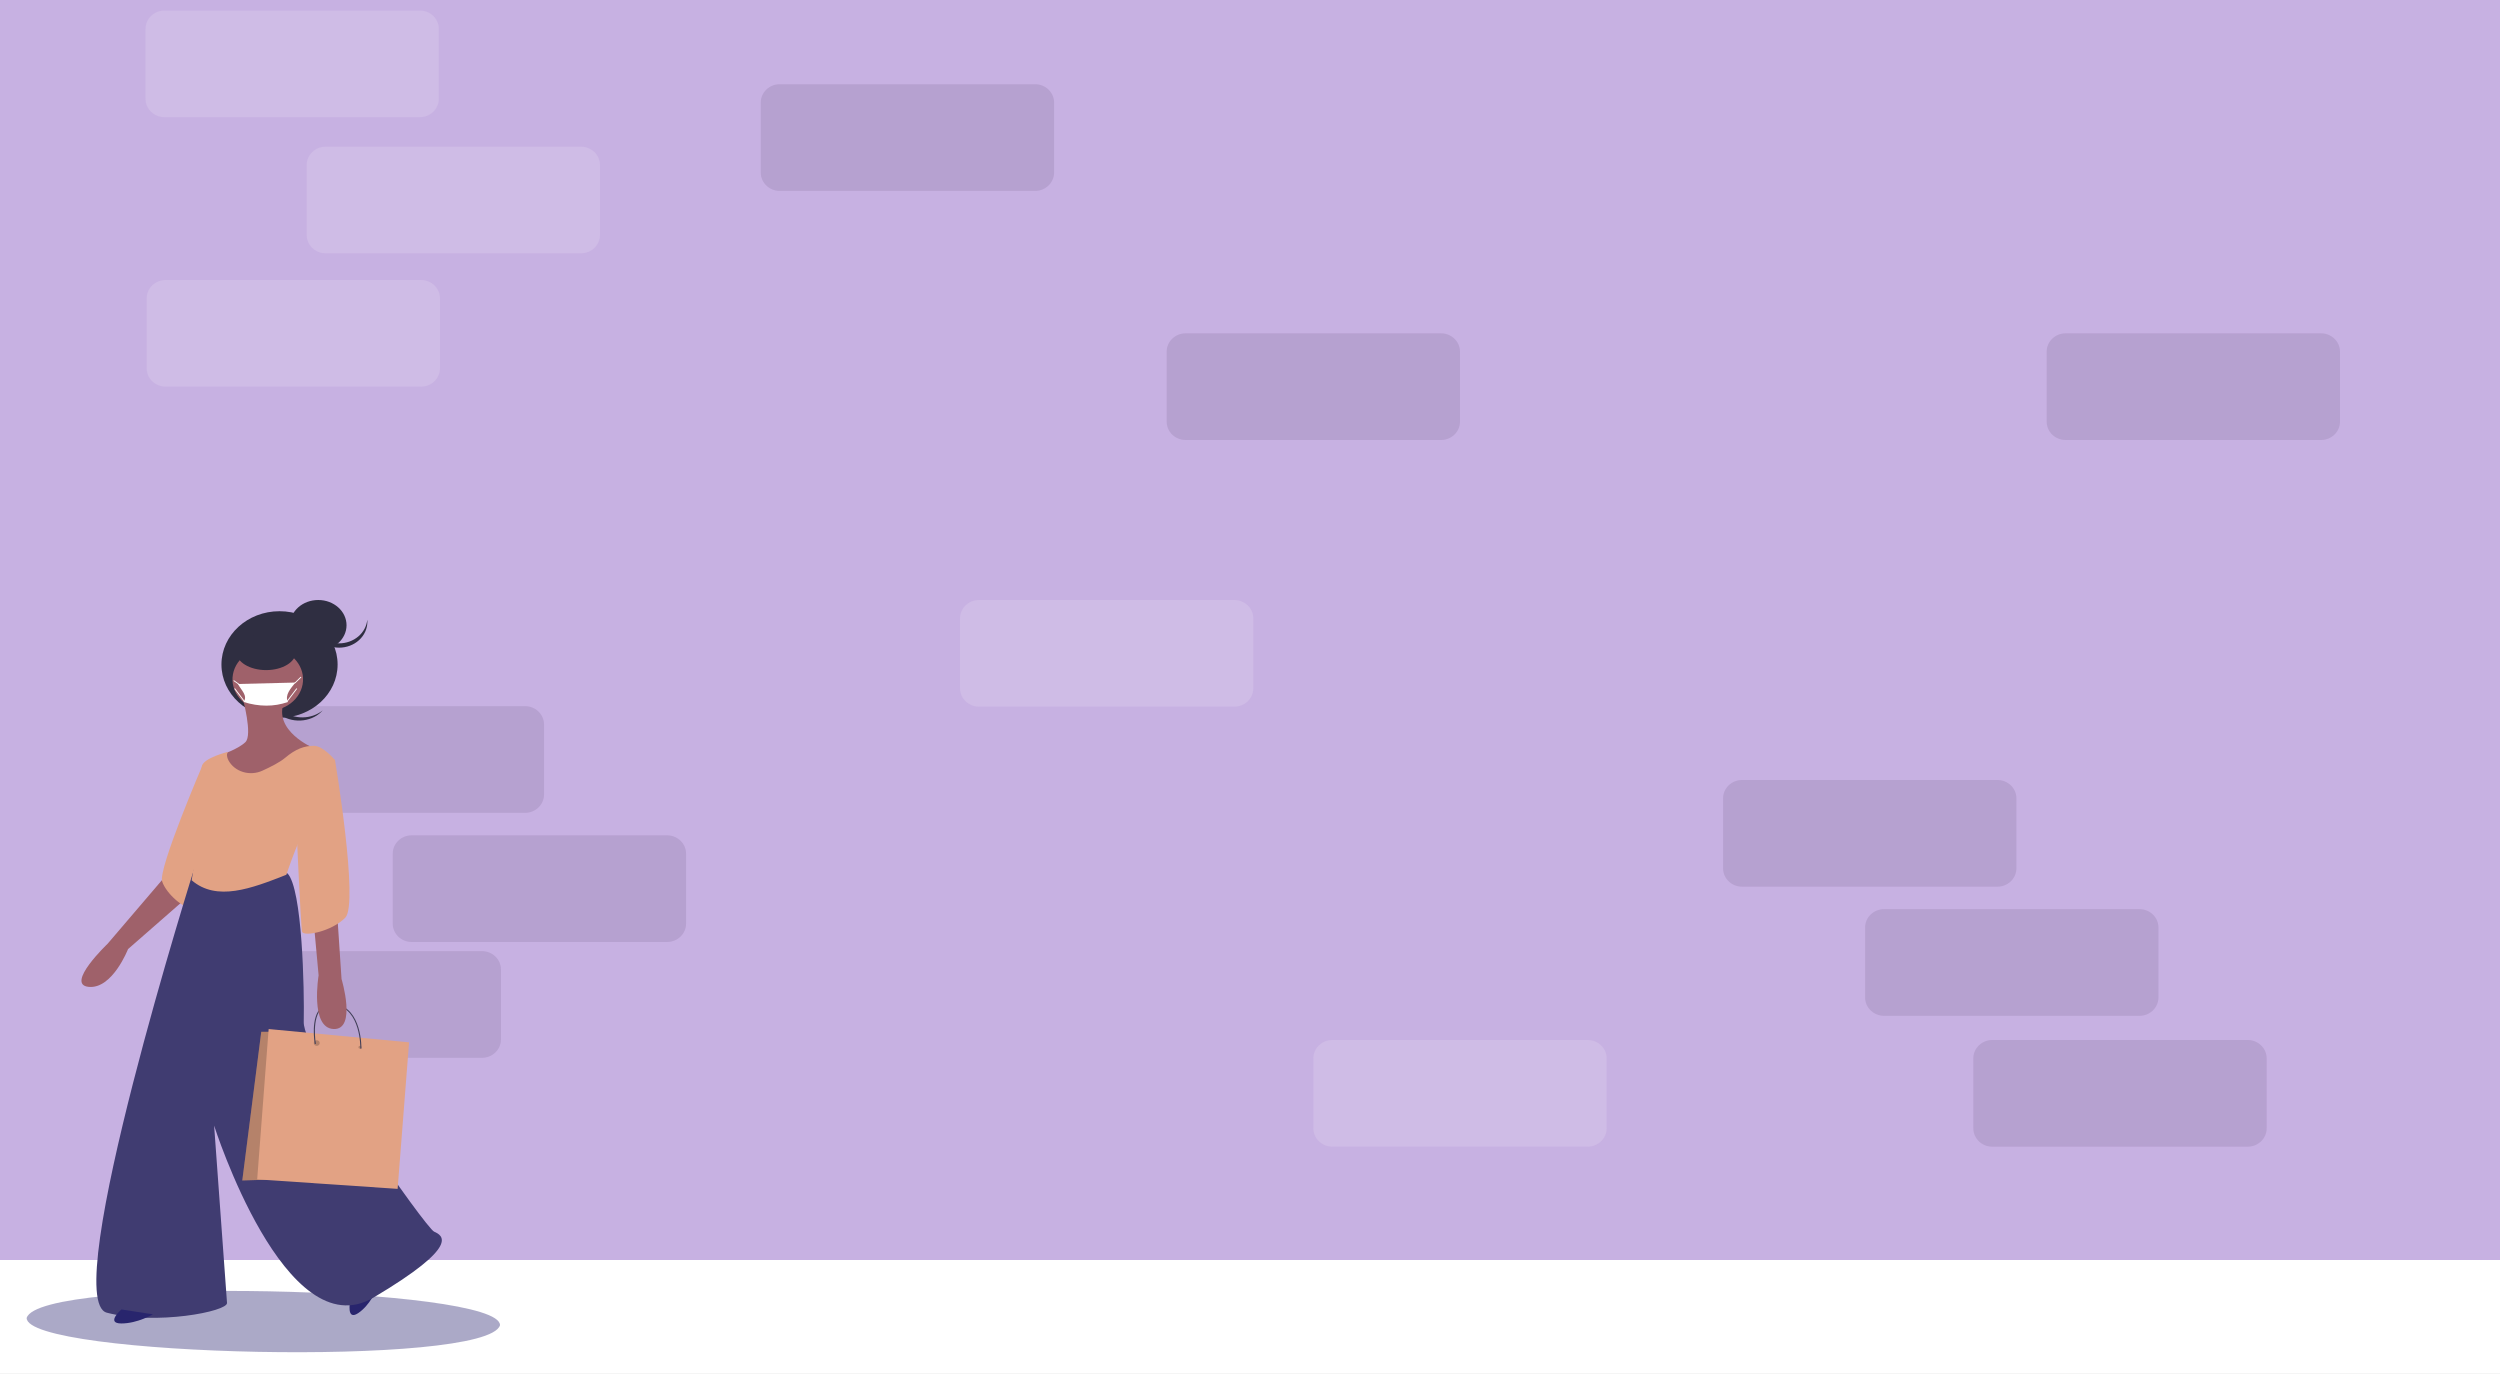
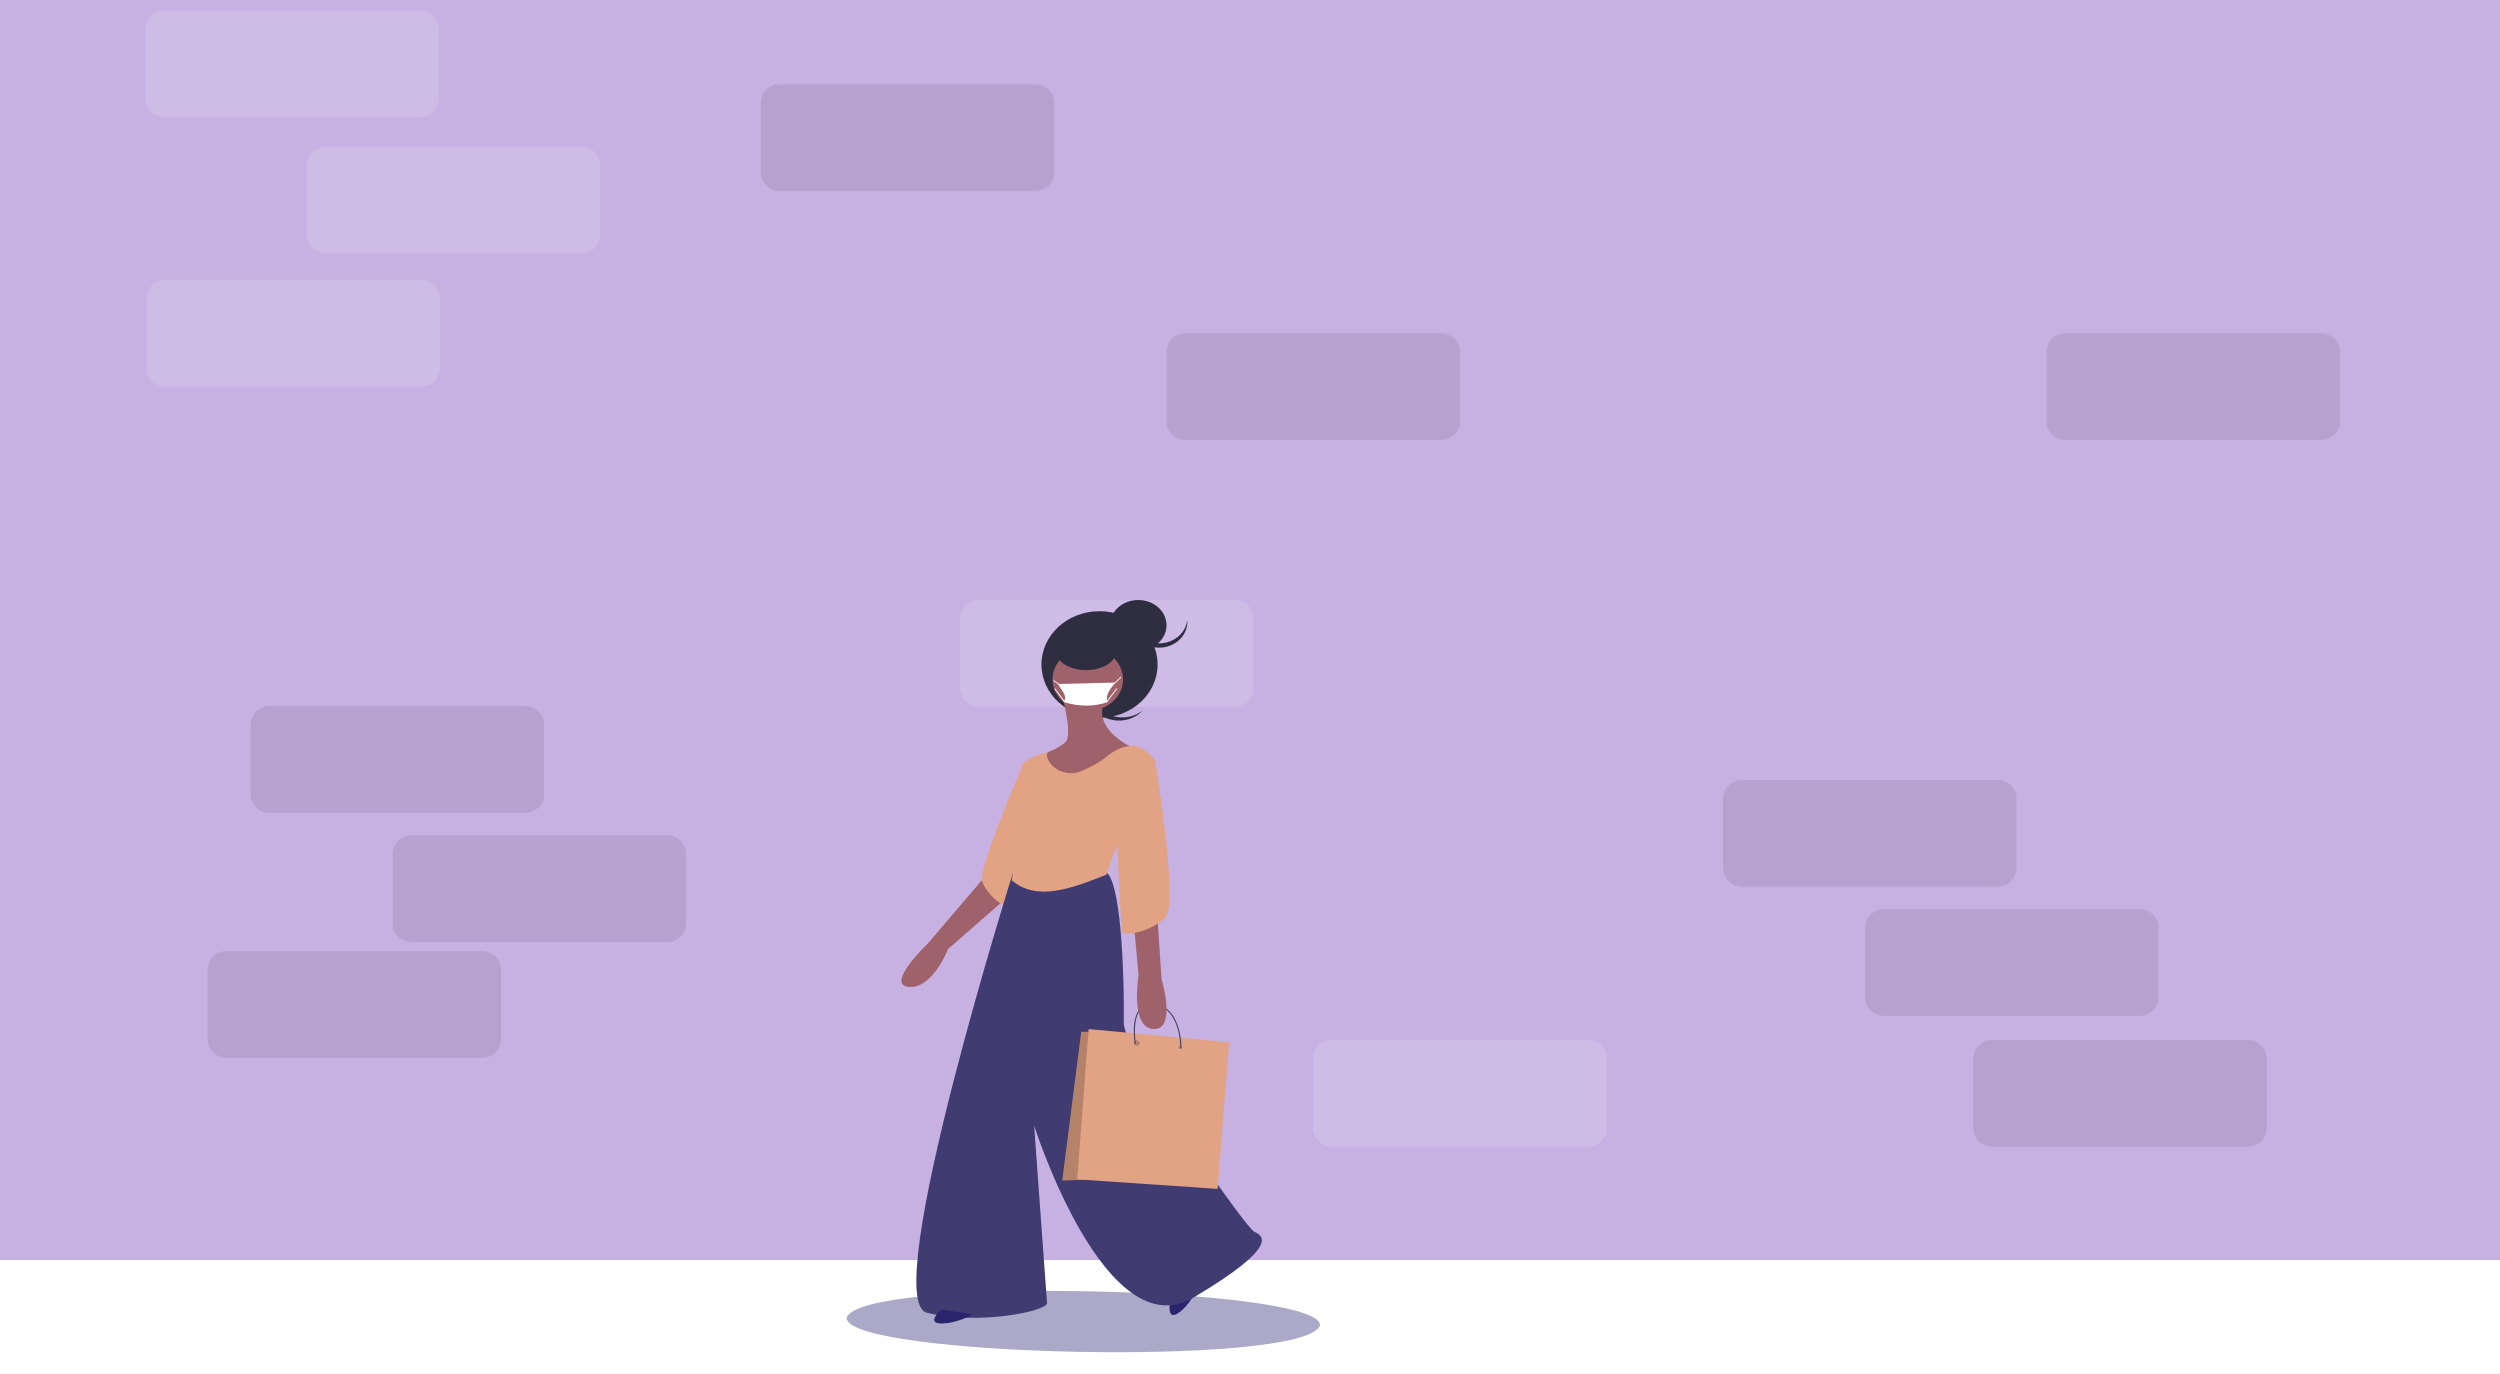
<svg xmlns="http://www.w3.org/2000/svg" width="375" height="206" viewBox="0 0 375 206" fill="none">
  <rect width="375" height="206" fill="white" />
  <rect width="375" height="189" fill="#C7B1E2" />
  <path opacity="0.2" d="M62.983 1.579H24.67C23.1 1.579 21.826 2.814 21.826 4.337V14.822C21.826 16.345 23.1 17.579 24.67 17.579H62.983C64.553 17.579 65.826 16.345 65.826 14.822V4.337C65.826 2.814 64.553 1.579 62.983 1.579Z" fill="#EFE4F4" />
  <path opacity="0.2" d="M87.156 22H48.843C47.273 22 46 23.235 46 24.757V35.243C46 36.766 47.273 38 48.843 38H87.156C88.727 38 90 36.766 90 35.243V24.757C90 23.235 88.727 22 87.156 22Z" fill="#EFE4F4" />
  <path opacity="0.1" d="M155.271 12.635H116.958C115.387 12.635 114.114 13.87 114.114 15.393V25.878C114.114 27.401 115.387 28.635 116.958 28.635H155.271C156.841 28.635 158.114 27.401 158.114 25.878V15.393C158.114 13.87 156.841 12.635 155.271 12.635Z" fill="#1E0728" />
  <path opacity="0.1" d="M348.157 50H309.843C308.273 50 307 51.234 307 52.757V63.243C307 64.766 308.273 66 309.843 66H348.157C349.727 66 351 64.766 351 63.243V52.757C351 51.234 349.727 50 348.157 50Z" fill="#1E0728" />
  <path opacity="0.2" d="M63.157 42H24.843C23.273 42 22 43.234 22 44.757V55.243C22 56.766 23.273 58 24.843 58H63.157C64.727 58 66 56.766 66 55.243V44.757C66 43.234 64.727 42 63.157 42Z" fill="#EFE4F4" />
  <path opacity="0.1" d="M78.762 105.925H40.449C38.878 105.925 37.605 107.159 37.605 108.682V119.167C37.605 120.69 38.878 121.925 40.449 121.925H78.762C80.332 121.925 81.605 120.69 81.605 119.167V108.682C81.605 107.159 80.332 105.925 78.762 105.925Z" fill="#1E0728" />
  <path opacity="0.1" d="M100.067 125.298H61.754C60.184 125.298 58.91 126.533 58.91 128.055V138.541C58.91 140.064 60.184 141.298 61.754 141.298H100.067C101.637 141.298 102.91 140.064 102.91 138.541V128.055C102.91 126.533 101.637 125.298 100.067 125.298Z" fill="#1E0728" />
  <path opacity="0.1" d="M72.3 142.671H33.987C32.416 142.671 31.143 143.906 31.143 145.429V155.914C31.143 157.437 32.416 158.671 33.987 158.671H72.3C73.87 158.671 75.143 157.437 75.143 155.914V145.429C75.143 143.906 73.87 142.671 72.3 142.671Z" fill="#1E0728" />
  <path opacity="0.1" d="M299.618 117H261.305C259.735 117 258.462 118.235 258.462 119.757V130.243C258.462 131.765 259.735 133 261.305 133H299.618C301.189 133 302.462 131.765 302.462 130.243V119.757C302.462 118.235 301.189 117 299.618 117Z" fill="#1E0728" />
  <path opacity="0.1" d="M216.156 50H177.844C176.273 50 175 51.234 175 52.757V63.243C175 64.766 176.273 66 177.844 66H216.156C217.727 66 219 64.766 219 63.243V52.757C219 51.234 217.727 50 216.156 50Z" fill="#1E0728" />
  <path opacity="0.1" d="M320.924 136.373H282.611C281.04 136.373 279.767 137.608 279.767 139.131V149.616C279.767 151.139 281.04 152.373 282.611 152.373H320.924C322.494 152.373 323.767 151.139 323.767 149.616V139.131C323.767 137.608 322.494 136.373 320.924 136.373Z" fill="#1E0728" />
  <path opacity="0.1" d="M337.156 156H298.844C297.273 156 296 157.234 296 158.757V169.243C296 170.766 297.273 172 298.844 172H337.156C338.727 172 340 170.766 340 169.243V158.757C340 157.234 338.727 156 337.156 156Z" fill="#1E0728" />
  <path opacity="0.2" d="M185.156 90H146.843C145.273 90 144 91.234 144 92.757V103.243C144 104.765 145.273 106 146.843 106H185.156C186.727 106 188 104.765 188 103.243V92.757C188 91.234 186.727 90 185.156 90Z" fill="#EFE4F4" />
  <path opacity="0.2" d="M238.156 156H199.843C198.273 156 197 157.235 197 158.757V169.243C197 170.765 198.273 172 199.843 172H238.156C239.727 172 241 170.765 241 169.243V158.757C241 157.235 239.727 156 238.156 156Z" fill="#EFE4F4" />
-   <path d="M75 198.786C73.063 205.105 3.846 203.476 4 197.688C5.937 191.369 75.154 192.998 75 198.786Z" fill="#585591" fill-opacity="0.5" />
-   <path d="M27.049 127.435L25.521 130.583L16.149 141.555C16.149 141.555 9.732 147.67 13.297 148.03C16.862 148.39 19.205 142.364 19.205 142.364L30.207 132.741L31.429 128.334L27.049 127.435Z" fill="#9F616A" />
-   <path d="M31.876 114.396L30.388 114.761C30.388 114.761 23.705 130.32 24.321 132.209C24.937 134.099 27.709 136.438 28.941 136.258C30.173 136.078 31.876 114.396 31.876 114.396Z" fill="#E2A284" />
-   <path d="M52.522 195.186C52.522 195.186 51.925 198.17 53.719 196.976C55.513 195.782 56.448 193.472 56.448 193.472L52.522 195.186Z" fill="#28256D" />
-   <path d="M29.368 129.538C29.368 129.538 8.693 194.985 16.026 196.905C23.359 198.824 34.155 196.722 34.053 195.442C33.951 194.163 32.118 168.843 32.118 168.843C32.118 168.843 42.812 202.481 56.052 194.62C69.292 186.759 66.339 185.296 65.117 184.748C63.894 184.199 45.46 158.148 45.562 153.304C45.664 148.459 45.358 133.286 43.118 131.001L29.368 129.538Z" fill="#403C71" />
-   <path d="M42.339 106.603C41.506 105.948 40.986 105.046 40.883 104.074C40.78 103.102 41.101 102.132 41.783 101.357C41.693 101.43 41.604 101.506 41.52 101.588C40.724 102.353 40.31 103.362 40.37 104.392C40.431 105.422 40.959 106.39 41.84 107.082C42.722 107.774 43.883 108.133 45.07 108.082C46.256 108.03 47.371 107.572 48.168 106.807C48.253 106.726 48.331 106.642 48.406 106.557C47.586 107.224 46.507 107.598 45.383 107.607C44.259 107.615 43.173 107.257 42.339 106.603Z" fill="#2F2E41" />
-   <path d="M41.928 107.666C46.74 107.666 50.64 104.088 50.64 99.674C50.64 95.26 46.74 91.682 41.928 91.682C37.117 91.682 33.217 95.26 33.217 99.674C33.217 104.088 37.117 107.666 41.928 107.666Z" fill="#2F2E41" />
-   <path d="M18.208 196.417C18.208 196.417 15.789 198.52 18.208 198.52C20.627 198.52 22.941 197.148 22.941 197.148L18.208 196.417Z" fill="#28256D" />
-   <path d="M36.397 104.704C36.397 104.704 37.936 110.252 36.807 111.326C35.679 112.4 33.217 113.206 33.217 113.206L33.627 123.229C33.627 123.229 38.346 121.797 38.551 121.618C38.756 121.439 42.962 115.622 42.962 115.622L47.066 112.221C47.066 112.221 40.808 109.626 42.655 105.151C44.501 100.676 36.397 104.704 36.397 104.704Z" fill="#9F616A" />
-   <path d="M45.391 102.66C45.859 100.083 43.899 97.656 41.014 97.237C38.129 96.819 35.41 98.569 34.942 101.146C34.474 103.722 36.433 106.15 39.319 106.568C42.204 106.986 44.922 105.236 45.391 102.66Z" fill="#9F616A" />
-   <path d="M42.95 131.216C42.95 131.216 45.264 124.314 46.371 123.406C47.477 122.498 50.193 113.961 50.193 113.961C50.193 113.961 48.483 111.872 47.075 111.872C45.666 111.872 44.359 112.326 42.749 113.688C41.991 114.33 40.609 115.036 39.358 115.603C38.914 115.808 38.43 115.931 37.933 115.964C37.435 115.998 36.936 115.942 36.463 115.8C35.99 115.657 35.554 115.431 35.179 115.135C34.804 114.838 34.498 114.477 34.279 114.073C34.029 113.593 33.947 113.133 34.199 112.78C34.199 112.78 30.477 113.688 30.275 114.96C30.074 116.231 30.275 118.865 29.974 119.41C29.672 119.955 28.767 120.772 29.169 124.223C29.571 127.674 28.749 132.038 28.749 132.038C32.507 135.275 37.713 133.277 42.95 131.216Z" fill="#E2A284" />
-   <path d="M39.918 100.515C42.385 100.515 44.385 99.291 44.385 97.781C44.385 96.271 42.385 95.047 39.918 95.047C37.45 95.047 35.45 96.271 35.45 97.781C35.45 99.291 37.45 100.515 39.918 100.515Z" fill="#2F2E41" />
-   <path d="M47.736 97.571C50.08 97.571 51.98 95.876 51.98 93.786C51.98 91.695 50.08 90 47.736 90C45.392 90 43.492 91.695 43.492 93.786C43.492 95.876 45.392 97.571 47.736 97.571Z" fill="#2F2E41" />
-   <path d="M50.863 96.504C49.799 96.504 48.774 96.138 47.991 95.478C47.207 94.819 46.724 93.915 46.635 92.944C46.625 93.051 46.619 93.159 46.619 93.268C46.619 94.297 47.066 95.285 47.862 96.013C48.657 96.741 49.736 97.15 50.862 97.15C51.987 97.151 53.066 96.743 53.862 96.015C54.659 95.288 55.106 94.301 55.108 93.271V93.268C55.108 93.159 55.101 93.051 55.092 92.944C55.003 93.915 54.519 94.819 53.736 95.478C52.953 96.138 51.928 96.504 50.863 96.504Z" fill="#2F2E41" />
-   <path d="M40.611 154.775H39.188L36.344 177.068L45.725 176.785L40.611 154.775Z" fill="#E2A284" />
-   <path opacity="0.2" d="M40.611 154.775H39.188L36.344 177.068L45.725 176.785L40.611 154.775Z" fill="black" />
-   <path d="M40.297 154.355L38.578 176.903L59.643 178.33L61.362 156.353L40.297 154.355Z" fill="#E2A284" />
-   <path opacity="0.2" d="M47.513 156.878C47.759 156.878 47.959 156.69 47.959 156.458C47.959 156.225 47.759 156.037 47.513 156.037C47.266 156.037 47.066 156.225 47.066 156.458C47.066 156.69 47.266 156.878 47.513 156.878Z" fill="black" />
-   <path opacity="0.2" d="M53.99 157.299C54.114 157.299 54.214 157.205 54.214 157.089C54.214 156.973 54.114 156.878 53.99 156.878C53.867 156.878 53.767 156.973 53.767 157.089C53.767 157.205 53.867 157.299 53.99 157.299Z" fill="black" />
-   <path d="M54.213 157.299H54.051C54.051 157.239 54.166 151.293 50.218 150.745C49.44 150.638 48.804 150.79 48.328 151.197C46.697 152.595 47.372 156.544 47.379 156.583L47.218 156.605C47.189 156.439 46.526 152.545 48.215 151.098C48.729 150.655 49.415 150.489 50.245 150.604C54.331 151.17 54.216 157.239 54.213 157.299Z" fill="#3F3D56" />
-   <path d="M50.724 126.594L50.218 131.657L51.23 146.847C51.23 146.847 53.556 154.532 50.016 154.351C46.476 154.171 47.791 146.304 47.791 146.304L46.172 128.673L50.724 126.594Z" fill="#9F616A" />
-   <path d="M47.575 112.713L50.249 113.984C50.249 113.984 53.849 135.568 51.792 137.655C49.735 139.741 45.517 140.558 45.311 139.741C45.106 138.925 44.386 122.331 44.386 122.331L47.575 112.713Z" fill="#E2A284" />
-   <path d="M43.179 105.301C41.063 106.044 38.846 106.013 36.537 105.301C37.209 104.333 36.205 103.576 35.689 102.599L44.309 102.383C43.65 103.231 42.677 104.234 43.179 105.301Z" fill="white" />
-   <path d="M44.218 102.544L44.118 102.46L44.259 102.34L45.103 101.509L45.211 101.587L44.363 102.421L44.218 102.544Z" fill="white" />
-   <path d="M35.098 102.039L35.008 102.13L35.856 102.727L35.946 102.635L35.098 102.039Z" fill="white" />
-   <path d="M44.461 103.245L42.977 105.213L43.096 105.277L44.581 103.309L44.461 103.245Z" fill="white" />
-   <path d="M35.254 103.245L35.135 103.309L36.619 105.277L36.738 105.213L35.254 103.245Z" fill="white" />
+   <path d="M198 198.786C196.063 205.105 126.846 203.476 127 197.688C128.937 191.369 198.154 192.998 198 198.786Z" fill="#585591" fill-opacity="0.5" />
+   <path d="M150.049 127.435L148.521 130.583L139.149 141.555C139.149 141.555 132.732 147.67 136.297 148.03C139.862 148.39 142.205 142.364 142.205 142.364L153.207 132.741L154.429 128.334L150.049 127.435Z" fill="#9F616A" />
+   <path d="M154.876 114.396L153.388 114.761C153.388 114.761 146.705 130.32 147.321 132.209C147.937 134.099 150.709 136.438 151.941 136.258C153.173 136.078 154.876 114.396 154.876 114.396Z" fill="#E2A284" />
+   <path d="M175.522 195.186C175.522 195.186 174.925 198.17 176.719 196.976C178.513 195.782 179.448 193.472 179.448 193.472L175.522 195.186Z" fill="#28256D" />
+   <path d="M152.368 129.538C152.368 129.538 131.693 194.985 139.026 196.905C146.359 198.824 157.155 196.722 157.053 195.442C156.951 194.163 155.118 168.843 155.118 168.843C155.118 168.843 165.812 202.481 179.052 194.62C192.292 186.759 189.339 185.296 188.116 184.748C186.894 184.199 168.46 158.148 168.562 153.304C168.664 148.459 168.358 133.286 166.118 131.001L152.368 129.538Z" fill="#403C71" />
+   <path d="M165.339 106.603C164.506 105.948 163.986 105.046 163.883 104.074C163.78 103.102 164.101 102.132 164.783 101.357C164.692 101.43 164.604 101.506 164.52 101.588C163.724 102.353 163.31 103.362 163.37 104.392C163.43 105.422 163.959 106.39 164.841 107.082C165.722 107.774 166.883 108.133 168.07 108.082C169.256 108.03 170.371 107.572 171.168 106.807C171.253 106.726 171.331 106.642 171.406 106.557C170.586 107.224 169.507 107.598 168.383 107.607C167.259 107.615 166.173 107.257 165.339 106.603V106.603Z" fill="#2F2E41" />
+   <path d="M164.928 107.666C169.74 107.666 173.64 104.088 173.64 99.674C173.64 95.26 169.74 91.682 164.928 91.682C160.117 91.682 156.217 95.26 156.217 99.674C156.217 104.088 160.117 107.666 164.928 107.666Z" fill="#2F2E41" />
+   <path d="M141.208 196.417C141.208 196.417 138.789 198.52 141.208 198.52C143.627 198.52 145.941 197.148 145.941 197.148L141.208 196.417Z" fill="#28256D" />
+   <path d="M159.397 104.704C159.397 104.704 160.936 110.252 159.807 111.326C158.679 112.4 156.217 113.206 156.217 113.206L156.627 123.229C156.627 123.229 161.346 121.797 161.551 121.618C161.756 121.439 165.962 115.622 165.962 115.622L170.066 112.221C170.066 112.221 163.808 109.626 165.655 105.151C167.501 100.676 159.397 104.704 159.397 104.704Z" fill="#9F616A" />
+   <path d="M168.39 102.66C168.859 100.083 166.899 97.656 164.014 97.237C161.129 96.819 158.41 98.569 157.942 101.146C157.474 103.722 159.433 106.15 162.318 106.568C165.204 106.986 167.922 105.236 168.39 102.66Z" fill="#9F616A" />
+   <path d="M165.95 131.216C165.95 131.216 168.264 124.314 169.371 123.406C170.477 122.498 173.193 113.961 173.193 113.961C173.193 113.961 171.483 111.872 170.075 111.872C168.666 111.872 167.359 112.326 165.749 113.688C164.991 114.33 163.609 115.036 162.358 115.603C161.914 115.808 161.43 115.931 160.933 115.964C160.436 115.998 159.936 115.942 159.463 115.8C158.99 115.657 158.554 115.431 158.179 115.135C157.804 114.838 157.498 114.477 157.28 114.073C157.029 113.593 156.947 113.133 157.199 112.78C157.199 112.78 153.477 113.688 153.275 114.96C153.074 116.231 153.275 118.865 152.974 119.41C152.672 119.955 151.766 120.772 152.169 124.223C152.571 127.674 151.749 132.038 151.749 132.038C155.507 135.275 160.713 133.277 165.95 131.216Z" fill="#E2A284" />
+   <path d="M162.918 100.515C165.385 100.515 167.385 99.291 167.385 97.781C167.385 96.271 165.385 95.047 162.918 95.047C160.45 95.047 158.45 96.271 158.45 97.781C158.45 99.291 160.45 100.515 162.918 100.515Z" fill="#2F2E41" />
+   <path d="M170.736 97.571C173.08 97.571 174.98 95.876 174.98 93.786C174.98 91.695 173.08 90 170.736 90C168.392 90 166.492 91.695 166.492 93.786C166.492 95.876 168.392 97.571 170.736 97.571Z" fill="#2F2E41" />
+   <path d="M173.863 96.504C172.799 96.504 171.774 96.138 170.991 95.478C170.207 94.819 169.724 93.915 169.635 92.944C169.625 93.051 169.619 93.159 169.619 93.268C169.619 94.297 170.066 95.285 170.862 96.013C171.657 96.741 172.736 97.15 173.862 97.15C174.987 97.151 176.066 96.743 176.862 96.015C177.659 95.288 178.106 94.301 178.108 93.271V93.268C178.108 93.159 178.101 93.051 178.092 92.944C178.003 93.915 177.519 94.819 176.736 95.478C175.953 96.138 174.928 96.504 173.863 96.504V96.504Z" fill="#2F2E41" />
+   <path d="M163.611 154.775H162.188L159.344 177.068L168.725 176.785L163.611 154.775Z" fill="#E2A284" />
+   <path opacity="0.2" d="M163.611 154.775H162.188L159.344 177.068L168.725 176.785L163.611 154.775Z" fill="black" />
+   <path d="M163.297 154.355L161.578 176.903L182.643 178.33L184.362 156.353L163.297 154.355Z" fill="#E2A284" />
+   <path opacity="0.2" d="M170.513 156.878C170.759 156.878 170.959 156.69 170.959 156.458C170.959 156.225 170.759 156.037 170.513 156.037C170.266 156.037 170.066 156.225 170.066 156.458C170.066 156.69 170.266 156.878 170.513 156.878Z" fill="black" />
+   <path opacity="0.2" d="M176.991 157.299C177.114 157.299 177.214 157.205 177.214 157.089C177.214 156.973 177.114 156.878 176.991 156.878C176.867 156.878 176.767 156.973 176.767 157.089C176.767 157.205 176.867 157.299 176.991 157.299Z" fill="black" />
+   <path d="M177.213 157.299H177.051C177.051 157.239 177.166 151.293 173.217 150.745C172.44 150.638 171.804 150.79 171.328 151.197C169.697 152.595 170.372 156.544 170.378 156.583L170.218 156.605C170.189 156.439 169.526 152.545 171.215 151.098C171.729 150.655 172.415 150.489 173.245 150.604C177.331 151.17 177.216 157.239 177.213 157.299Z" fill="#3F3D56" />
+   <path d="M173.724 126.594L173.218 131.657L174.23 146.847C174.23 146.847 176.556 154.532 173.016 154.351C169.476 154.171 170.791 146.304 170.791 146.304L169.172 128.673L173.724 126.594Z" fill="#9F616A" />
+   <path d="M170.574 112.713L173.249 113.984C173.249 113.984 176.85 135.568 174.792 137.655C172.735 139.741 168.517 140.558 168.311 139.741C168.106 138.925 167.386 122.331 167.386 122.331L170.574 112.713Z" fill="#E2A284" />
+   <path d="M166.179 105.301C164.063 106.044 161.845 106.013 159.537 105.301C160.209 104.333 159.204 103.576 158.689 102.599L167.309 102.383C166.65 103.231 165.677 104.234 166.179 105.301Z" fill="white" />
+   <path d="M167.218 102.544L167.118 102.46L167.259 102.34L168.103 101.509L168.211 101.587L167.363 102.421L167.218 102.544Z" fill="white" />
+   <path d="M158.098 102.039L158.008 102.13L158.856 102.727L158.946 102.635L158.098 102.039Z" fill="white" />
+   <path d="M167.461 103.245L165.977 105.213L166.096 105.277L167.581 103.309L167.461 103.245Z" fill="white" />
+   <path d="M158.254 103.245L158.135 103.309L159.619 105.277L159.738 105.213L158.254 103.245Z" fill="white" />
</svg>
